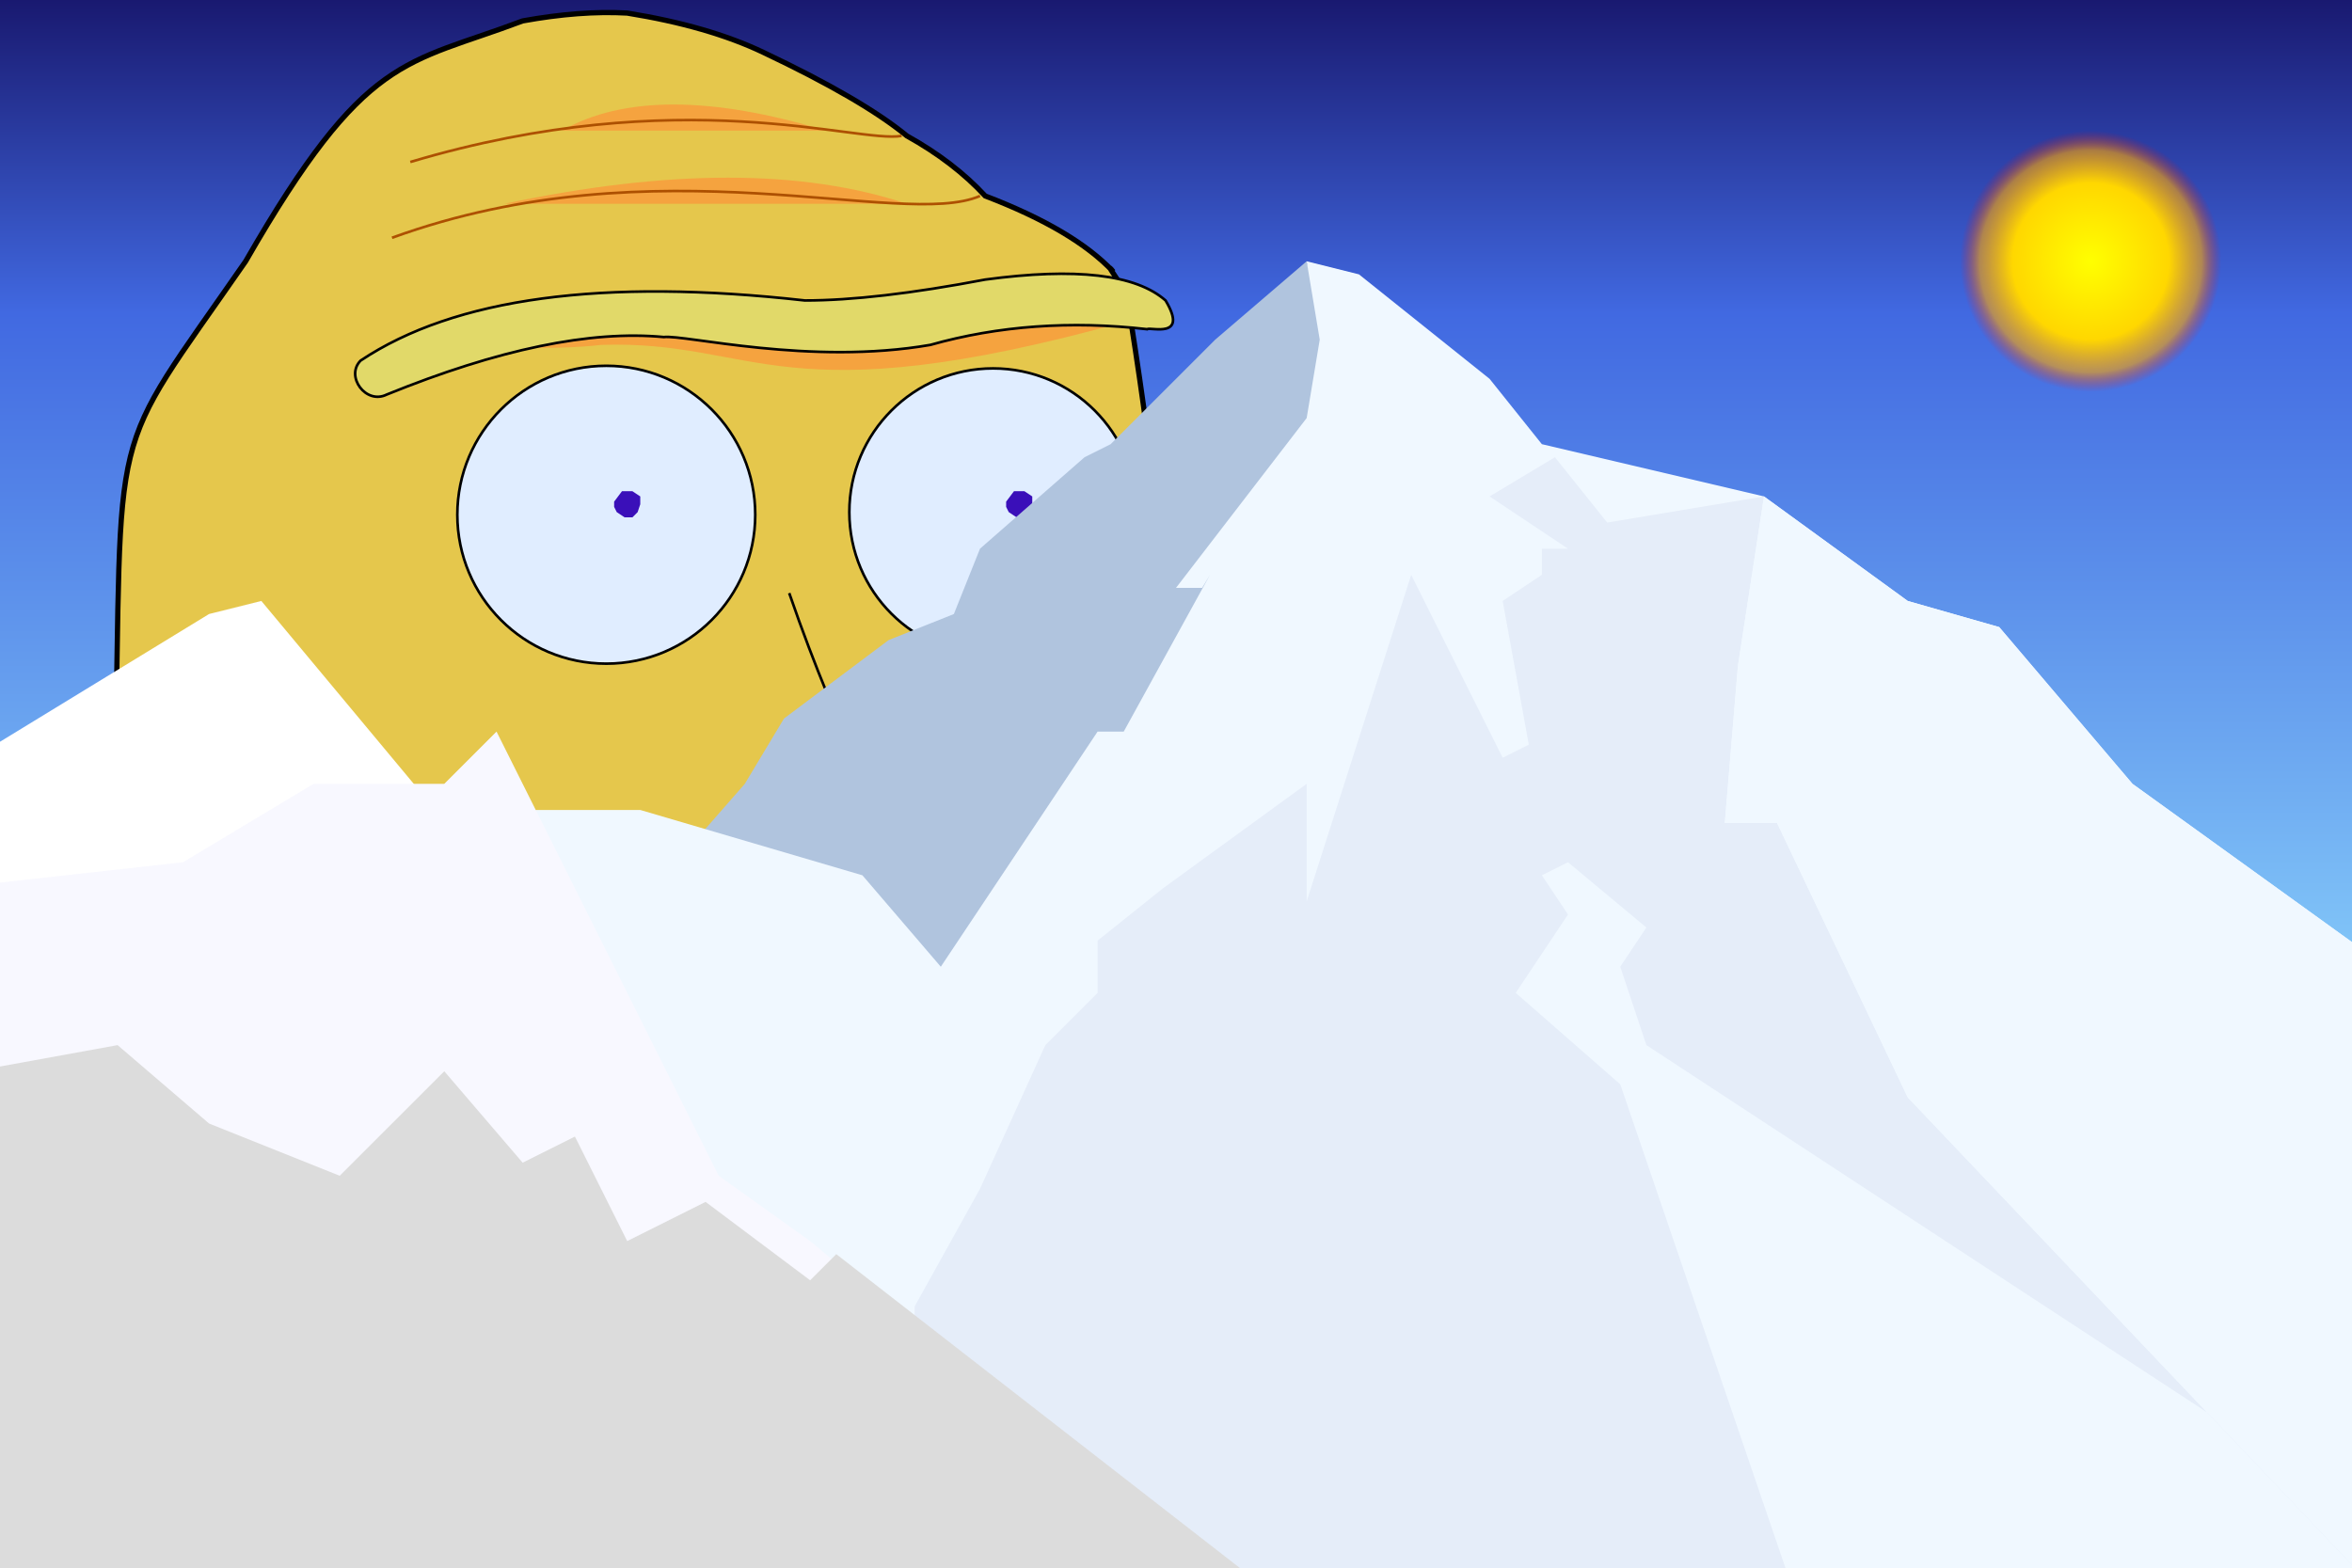
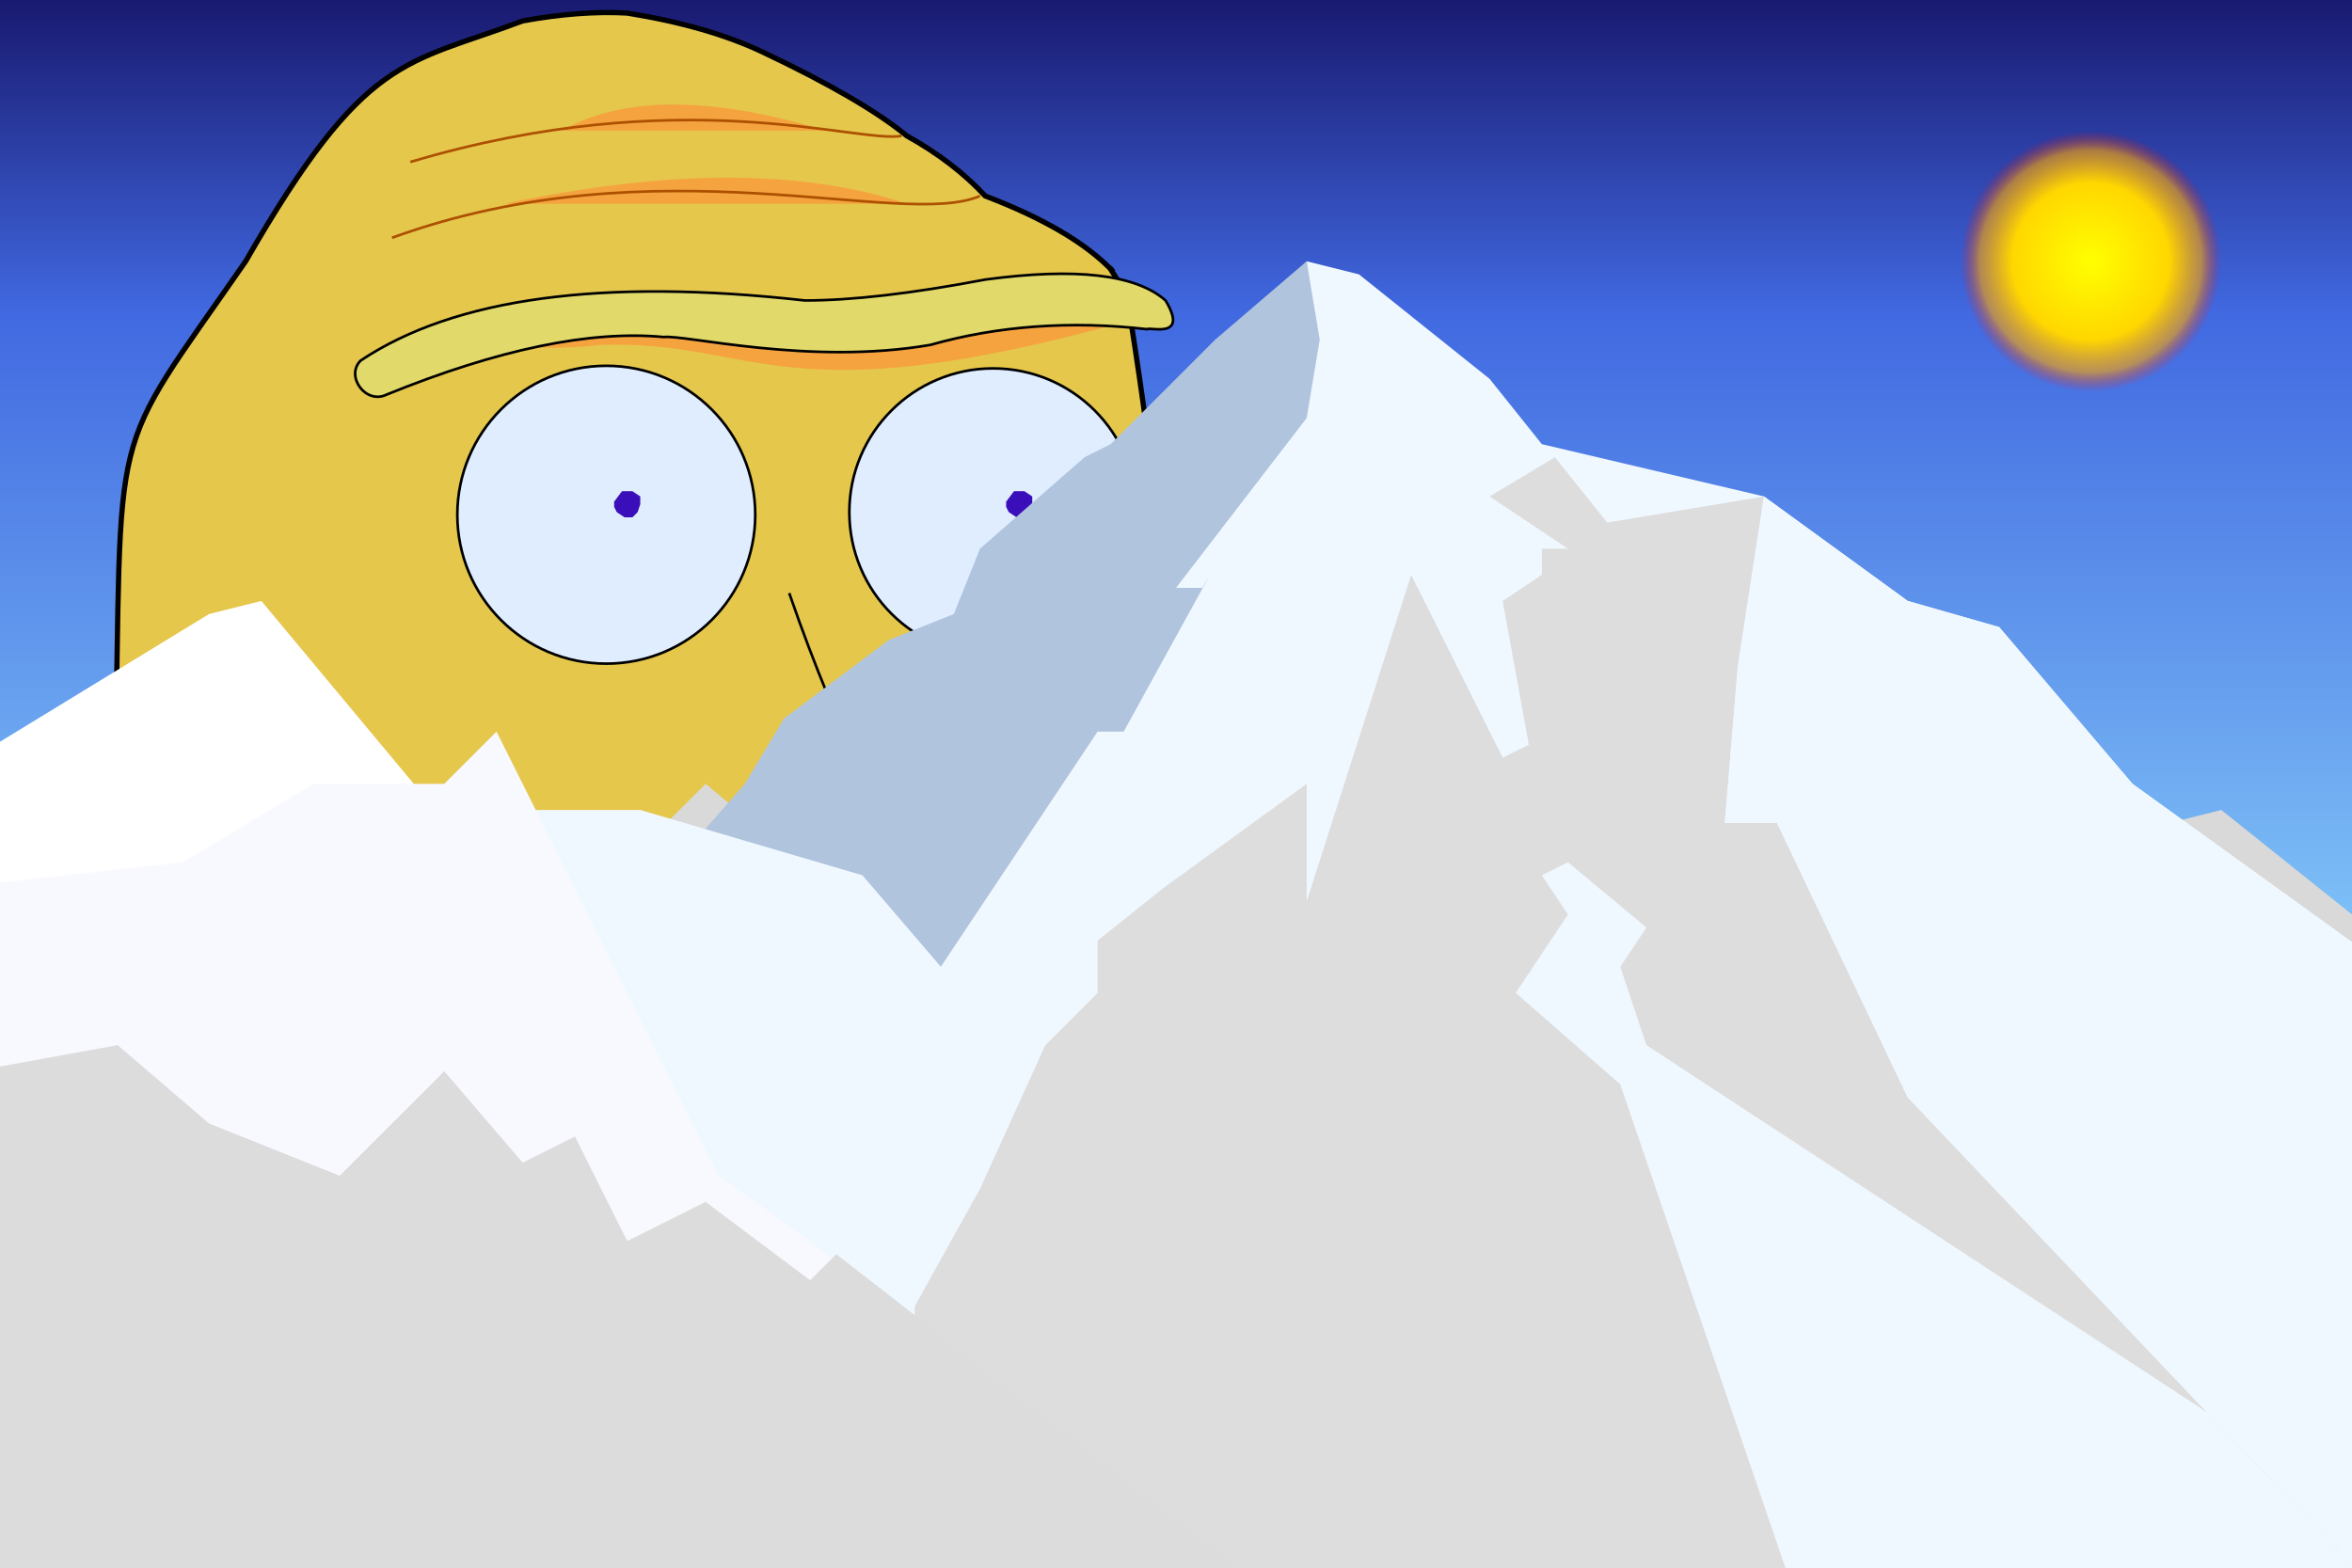
<svg xmlns="http://www.w3.org/2000/svg" xmlns:xlink="http://www.w3.org/1999/xlink" width="900" height="600" viewBox="0 0 900 600">
  <defs>
    <g id="speechBubble">
      <ellipse cx="0" cy="0" rx="100" ry="70" fill="white" stroke="black" stroke-width="2" />
      <path d="M-50 60 Q -60 75 -75 75 Q -65 75 -60 55.3" fill="white" stroke="black" stroke-width="2" />
    </g>
+     <g id="bgMountains">
+       <path d="M0 250 L 40 240 L 50 235 L 60 220 L 70 230 L 90 220 L 120 210 L 140 200 L 165 215 L180 217 L 190 208 L 230 224 L 250 220 L 270 200 L 300 225 L 350 210 L 380 240 L 430 250 L 480 240 L 540 220 L 550 200 L 600 215 L 625 225 L 650 210 L 700 200 L 725 205 L 760 240 L 800 200 L 830 215 L 850 210 L 875 230 L 900 250 L 900 600 L 0 600 Z" fill="#d9d9d9" />
+     </g>
    <g id="k2">
      <path d="M-10 290 L80 235 L100 230 L175 320 L-10 400" fill="white" />
      <path d="M250 340 L285 300 L300 275 L340 245 L365 235 L375 210 L415 175 L425 170 L465 130 L500 100 L600 500 Z" fill="lightsteelblue" />
      <path d="M205 310 L245 310 L330 335 L360 370 L420 280 L430 280 L463 220 L460 225 L450 225 L500 160 L505 130 L500 100 L520 105 L570 145 L590 170 L675 190 L730 230 L765 240 L816 300 L920 375 L1200 620 L-10 620 Z" fill="aliceblue" />
-       <path d="M675 190 L665 255 L660 315 L680 315 L730 420 L920 620 L920 590 L630 400 L620 370 L630 355 L600 330 L590 335 L600 350 L580 380 L620 415 L690 620 L 350 620 L350 500 L375 455 L400 400 L420 380 L420 360 L445 340 L500 300 L500 345 L540 220 L575 290 L585 285 L575 230 L590 220 L590 210 L600 210 L570 190 L595 175 L615 200 Z" fill="rgb(229, 237, 249)" />
+       <path d="M675 190 L665 255 L660 315 L680 315 L730 420 L920 620 L920 590 L630 400 L620 370 L630 355 L600 330 L590 335 L600 350 L580 380 L620 415 L690 620 L 350 620 L350 500 L375 455 L400 400 L420 380 L420 360 L445 340 L500 300 L500 345 L540 220 L575 290 L585 285 L575 230 L590 220 L590 210 L600 210 L570 190 L595 175 L615 200 Z" fill="#DDD" />
      <path d="M-20 340 L70 330 L120 300 L170 300 L190 280 L275 450 L310 475 L400 550 L-20 560 Z" fill="ghostwhite" />
      <path d="M-10 410 L45 400 L80 430 L130 450 L170 410 L200 445 L220 435 L240 475 L270 460 L310 490 L320 480 L500 620 L-10 620 Z" fill="gainsboro" />
    </g>
    <radialGradient id="leafGrad" cx="45%" cy="10%" r="70%" fx="50%" fy="60%">
      <stop offset="0%" style="stop-color:black;stop-opacity:1" />
      <stop offset="55%" style="stop-color:darkgreen;stop-opacity:1" />
      <stop offset="75%" style="stop-color:lightgreen;stop-opacity:1" />
      <stop offset="90%" style="stop-color:White;stop-opacity:1" />
    </radialGradient>
    <linearGradient id="trunkGrad" gradientUnits="userSpaceOnUse" x1="0" y1="0" x2="0" y2="70">
      <stop offset="0" style="stop-color:black" />
      <stop offset="0.8" style="stop-color:black" />
      <stop offset="0.95" style="stop-color:brown" />
      <stop offset="1" style="stop-color:sienna" />
    </linearGradient>
    <g id="leafRow">
      <path d="M 0 0                 Q 9 10 20 10                 Q 17 12 13 12                 Q 16 15 18 15                 Q 9 15 8 14                 Q 7 14 12 19                 Q 2 18 2 15                 Q 2 21 1 22                 Q -3 18 -4 15                 Q -5 18 -10 21                 Q -7 18 -8 14                 Q -11 19 -16 17                 Q -11 15 -12 14                 Q -16 14 -20 12                 Q -10 10 0 0" fill="url(#leafGrad)" />
    </g>
    <g id="tree">
      <path d="M 0 0 L5 70 Q 0 72 -5 70 Z" fill="url(#trunkGrad)" />
      <use xlink:href="#leafRow" transform="translate(0, 38) scale(1.15, 1.2)" />
      <use xlink:href="#leafRow" transform="translate(0, 30) scale(1, 1.1)" />
      <use xlink:href="#leafRow" transform="translate(0, 23) scale(0.9, 1)" />
      <use xlink:href="#leafRow" transform="translate(0, 15) scale(0.75, 0.95)" />
      <use xlink:href="#leafRow" transform="translate(0, 9) scale(0.6, 0.85)" />
      <use xlink:href="#leafRow" transform="translate(0, 3) scale(0.4, 0.75)" />
      <use xlink:href="#leafRow" transform="translate(0, 0) scale(0.3, 0.6)" />
    </g>
    <radialGradient id="gradSun" cx="50%" cy="50%" r="50%" fx="50%" fy="50%">
      <stop offset="0%" style="stop-color:yellow;stop-opacity:1" />
      <stop offset="60%" style="stop-color:gold;stop-opacity:1" />
      <stop offset="85%" style="stop-color:orange;stop-opacity:0.6" />
      <stop offset="100%" style="stop-color:red;stop-opacity:0" />
    </radialGradient>
    <g id="sun">
      <circle cx="0" cy="0" r="50" fill="url(#gradSun)" />
    </g>
    <g id="mpbhEye">
      <circle cx="0" cy="0" r="7" fill="white" stroke="black" />
      <circle cx="0" cy="0" r="1" fill="black" stroke="black" />
    </g>
    <g id="tooth">
      <path d="M-2 0 Q -2.5 1 0 2 Q 2.5 1 2 0" fill="white" stroke="black" />
    </g>
    <g id="mpbhHead">
      <rect x="-10" y="-30" width="20" height="60" rx="10" ry="10" fill="#feffb1" stroke="black" />
      <use xlink:href="#mpbhEye" transform="translate(-9, -5)" />
      <use xlink:href="#mpbhEye" transform="translate(9, -5)" />
      <path d="M -2 0 Q 0 22 2 0" stroke="black" fill="none" />
      <path d="M -7 -25 L 7 -25 L 9 -40 Q 0 -45 -9 -40 Z" fill="#505d66" stroke="black" />
      <path d="M -5 -25 L -6.5 -40 L -4.5 -41 Z" fill="#6c8485" stroke="none" />
      <path d="M -7 -25 L 7 -25 L 7.5 -27 L -7.5 -27 Z" fill="#71b4aa" stroke="black" />
      <path d="M -12 -25 L -11 -22 L 11 -22 L 12 -25 Z" fill="#505d66" stroke="black" />
      <path d="M 0 14 Q -6 13 -6.5 14 Q -6.5 17 0 17 Q 6.5 17 6.5 14 Q 6 13 0 14" fill="#5a0f19" stroke="black" />
      <use xlink:href="#tooth" transform="translate(5, 14) scale(0.7)" />
      <use xlink:href="#tooth" transform="translate(-5, 14) scale(0.7)" />
      <use xlink:href="#tooth" transform="translate(3.2, 14) scale(0.8)" />
      <use xlink:href="#tooth" transform="translate(-3.2, 14) scale(0.8)" />
      <use xlink:href="#tooth" transform="translate(1.5, 14) scale(0.8)" />
      <use xlink:href="#tooth" transform="translate(-1.5, 14) scale(0.8)" />
      <path d="M 0 14 Q -6 13 -6.5 14 Q -6.5 17 0 17 Q 6.5 17 6.5 14 Q 6 13 0 14" fill="none" stroke="black" />
    </g>
    <g id="mpbhLeg">
      <path d="M-2.5 13 L -2.5 40 L 2.5 40 L 2.5 13" fill="#feffb1" stroke="black" />
      <path d="M-5 0 L -5 15 Q 0 13 5 15 L 5 0" fill="#5c6c64" stroke="black" />
      <path d="M-3 37 L -3 41 L 3 41 L 3 37 Z" fill="white" stroke="black" />
      <path d="M 3.5 41 Q -15 40 -15 44 L 3.7 46 Q 4 40 3.5 41 " fill="#9a5a4f" stroke="black" />
      <path d="M -15 44 Q 0 49 3.7 46 Q 0 42 -15 44" fill="#704e4b" stroke="black" />
    </g>
    <g id="mpbhArm">
      <path d="M -3.5 9 L -3.5 50 Q -10 53 -8 53 Q -6 53 -4 53 L -6.5 59 Q -5 60 -2.5 55 Q -2 61 -1 61 Q 0.5 58 0 54 Q 1.5 61 3 60.5 Q 5 60 2.5 54 Q 5 58 6.5 56 Q 4 52 3.3 49   L 3.5 9 Z" fill="#feffb1" stroke="black" />
      <path d="M -5 0 L -5 10 Q 0 12 5 10 L 5 0" fill="#b9e3de" stroke="black" />
    </g>
    <g id="mpbhBody">
      <rect x="-10" y="15" width="20" height="10" rx="2" ry="2" fill="#5c6c64" stroke="none" />
      <rect x="-11" y="-15" width="22" height="35" rx="2" ry="2" fill="#b9e3de" stroke="none" />
    </g>
    <g id="mpbhWhole">
      <use xlink:href="#mpbhArm" transform="translate(-8.5, -1) rotate(35) scale(0.8)" />
      <use xlink:href="#mpbhArm" transform="translate(8.5, -1) rotate(-35) scale(-0.8, 0.8)" />
      <use xlink:href="#mpbhLeg" transform="translate(-6, 30) rotate(35) scale(0.8)" />
      <use xlink:href="#mpbhLeg" transform="translate(6, 30) rotate(-35) scale(-0.8, 0.8)" />
      <use xlink:href="#mpbhBody" transform="translate(0, 10)" />
      <use xlink:href="#mpbhHead" transform="translate(0, -25)" />
    </g>
    <g id="mpbhSnowball">
      <circle id="snowball" cx="0" cy="0" r="50" fill="white" stroke="black" />
      <use xlink:href="#mpbhHead" transform="translate(0, -60)" />
      <use xlink:href="#mpbhArm" transform="translate(-25, -20) rotate(110) scale(0.8)" />
      <use xlink:href="#mpbhArm" transform="translate(25, -20) rotate(-110) scale(-0.8, 0.8)" />
      <use xlink:href="#mpbhLeg" transform="translate(-20, 20) rotate(35) scale(0.8)" />
      <use xlink:href="#mpbhLeg" transform="translate(20, 20) rotate(-35) scale(-0.8, 0.8)" />
    </g>
    <g id="showMe">
      <path d="M 240,5 Q 271,10 292,20 Q 330,38 347,52 Q 365,62 377,75 Q 411,88 426,104 Q 422,99 431,112 Q 460,290 446,400 C 415,466 415,476 410,544 L 399,597 Q 329,645 212,615 C 162,578 123,462 76,405 Q 56,368 48,326 Q 42,310 44,297 C 47,156 40,178 94,100 C 140,20 155,25 200,8 Q 222,4 240,5 Z" stroke="black" fill="#e5c74c" stroke-width="2" />
      <circle cx="232" cy="197" r="57" fill="#E0EDFF" stroke="black" stroke-width="1" />
      <circle cx="380" cy="196" r="55" fill="#E0EDFF" stroke="black" stroke-width="1" />
      <g transform="translate(10,-3)">
        <path d="M 228,191 L 229,191 L 230,191 L 232,191 L 235,193 L 235,196 L 234,199 L 232,201 L 229,201 L 226,199 L 225,197 L 225,195 L 225,195 Z" fill="#3a0fb9" />
      </g>
      <g transform="translate(160,-3)">
        <path d="M 228,191 L 229,191 L 230,191 L 232,191 L 235,193 L 235,196 L 234,199 L 232,201 L 229,201 L 226,199 L 225,197 L 225,195 L 225,195 Z" fill="#3a0fb9" />
      </g>
      <path d="M 162,130 Q 204,135 230,132 C 290,130 298,160 431,123" fill="#f5a33f" stroke="none" />
      <path d="M 138,138 Q 192,102 308,115 Q 335,115 377,107 Q 429,100 446,115 C 455,130 440,125 439,126 Q 395,121 356,132 C 310,140 262,128 254,129 Q 212,125 148,151 C 140,155 132,144 138,138 Z" fill="#e1d969" stroke="black" />
      <linearGradient id="gradientWrinkles" x1="50%" y1="50%" x2="100%" y2="100%">
        <stop offset="0%" stop-color="#f5a33f" />
        <stop offset="80%" stop-color="#f5a33f" />
      </linearGradient>
      <path d="M 215,50 Q 250,30 316,50 Z" fill="url(#gradientWrinkles)" stroke="none" />
      <path d="M 193,78 Q 287,58 347,78 Z" fill="url(#gradientWrinkles)" stroke="none" />
      <path d="M 157,62 C 261,31 328,55 345,52" fill="transparent" stroke="#ad5000" />
      <path d="M 150,91 C 252,54 345,88 375,75" fill="transparent" stroke="#ad5000" />
      <path d="M205 400 C 330 370, 339 370, 408 393" stroke="black" fill="transparent" />
      <path d="M 206,377 Q 160,410 218,418" fill="transparent" stroke="#ad5000" />
      <path d="M 405,373 Q 445,405 395,410" fill="transparent" stroke="#ad5000" />
      <path d="M302 227 C343,346 369,324 266 331" stroke="black" fill="transparent" />
    </g>
    <g id="tooth">
      <path d="M 41,37 C 40,53 60,53 59,37 Z" fill="white" stroke="black" stroke-width="0.33" />
    </g>
    <g id="teeth-up">
      <use xlink:href="#tooth" transform="translate(-4.5,2)" />
      <use xlink:href="#tooth" transform="translate(-21.9, 6.8) rotate(-3) scale(0.95,0.95)" />
      <use xlink:href="#tooth" transform="translate(-39.5, 15.4) rotate(-9) scale(0.90,0.90)" />
      <use xlink:href="#tooth" transform="translate(20.7, -0.5) rotate(7) scale(0.95,0.95)" />
      <use xlink:href="#tooth" transform="translate(44.2, 0.7) rotate(13) scale(0.90,0.90)" />
    </g>
    <g id="teeth-bottom">
      <use xlink:href="#tooth" transform="translate(-0.6,0.8) rotate(8) scale(0.85,0.85)" />
      <use xlink:href="#tooth" transform="translate(5.8,13) rotate(-8.5) scale(0.85,0.85)" />
      <use xlink:href="#tooth" transform="translate(14, 19) rotate(-21) scale(0.90,0.90)" />
      <use xlink:href="#tooth" transform="translate(-8.5, -13) rotate(21) scale(0.90,0.90)" />
      <use xlink:href="#tooth" transform="translate(42.5, 7.5) rotate(-7.3) scale(0.75,0.75)" />
      <use xlink:href="#tooth" transform="translate(-27.3, -2) rotate(7.3) scale(0.75,0.75)" />
    </g>
    <g id="showMeMouth">
      <path d="M 68,122 C 130,140 145,55 76,40.5" style="fill:#e5c74c;stroke:#ad5000;stroke-width:1" transform="scale(1.2,1.2) translate(-12,-12.5)" />
      <path d="M 10,39 04,40 C -65,55 -50,140 12,122" style="fill:#e5c74c;stroke:#ad5000;stroke-width:1" transform="scale(1.2,1.2) translate(-4.5,-12.5)" />
      <path d="M 12,122 Q 40,108 68,122 C 130,140 145,55 76,42 Q 40,35 04,42 C -65,55 -50,140 12,122 Z" style="fill:#6e0000;stroke:black;stroke-width:0.33" />
      <path d="M -23,120 Q -10,80 40,80 C 50,80 40,70 30,70 Q -5,70 -35,110 Z" fill="#c62946" stroke="none" />
      <path d="M 12,122 Q 40,108 68,122 C 130,140 145,55 76,42 Q 40,35 04,42 C -65,55 -50,140 12,122 Z" style="fill:transparent;stroke:black;stroke-width:1" />
    </g>
    <linearGradient id="windowGrad" gradientUnits="userSpaceOnUse" x1="220" y1="60" x2="280" y2="40">
      <stop offset="0" style="stop-color:#66ccff;stop-opacity:0.1" />
      <stop offset="1" style="stop-color:#66ccff;stop-opacity:0.3" />
    </linearGradient>
    <linearGradient id="gradRed" gradientUnits="userSpaceOnUse" x1="0" y1="0" x2="0" y2="100">
      <stop offset="0" style="stop-color:#ff8989" />
      <stop offset="0.7" style="stop-color:red" />
      <stop offset="1" style="stop-color:black" />
    </linearGradient>
    <linearGradient id="gradYellow" gradientUnits="userSpaceOnUse" x1="10" y1="50" x2="10" y2="120">
      <stop offset="0.6" style="stop-color:yellow" />
      <stop offset="1" style="stop-color:black" />
    </linearGradient>
    <g id="rearRotor">
      <polygon points="-5 -20 5 20 -5 20 5 -20" color="black">
        <animateTransform begin="0" attributeName="transform" type="rotate" values="0; 360" dur="0.3s" repeatCount="indefinite" />
      </polygon>
    </g>
    <g id="topRotors">
      <polygon fill="black" points="100 12 110 10 200 15 195 15 ">
        <animate attributeName="points" dur="0.4s" values="100 12 110 10 200 15 195 15; 290 10 300 12 200 15 195 15; 100 12 110 10 200 15 195 15 " repeatCount="indefinite" />
      </polygon>
      <polygon fill="black" points="290 15 300 17 200 20 195 20">
        <animate begin="0.01" attributeName="points" dur="0.4s" values="290 10 300 12 200 15 195 15; 100 12 110 10 200 15 195 15; 290 10 300 12 200 15 195 15 " repeatCount="indefinite" />
      </polygon>
    </g>
+     <g id="JMV">
+       <path d="M 820,600 L 780,625 H 815 Z" fill="#998675" stroke="black" stroke-width="1.8" />
+       <path d="M 872,558 V 625 H 815 V 558 Z" fill="#998675" stroke="black" stroke-width="1.8" />
+       <path d="M 848,500 Q 869,504 893,502 Q 896,522 895,545 L 883,535 Q 895,550 872,587 Q 877,577 876,569 L 873,574 L 873,561 Q 882,562 882,543 L 870,534 Q 868,538 863,541 Q 861,524 859,511 Z" fill="#21130f" stroke-width="1" stroke="black" />
+       <path d="M 816,480 L 848,500 L 859,511 Q 861,524 863,541 Q 868,538 870,534 L 882,543 C 883,571 863,560 864,556 C 866,588 820,605 801,589 Q 800,583 801,578 C 804,558 786,554 795,516 Q 806,486 817,480 Z" fill="#998675" stroke-width="1" stroke="black" />
+       <path d="M 804,488 Q 840,495 892.5,495 Q 906,499 928,518 L 921,523 Q 905,507 893,500 L 900,505 Q 905,512 918,541 L 908,545 Q 899,516 894.5,506 L 893,495 V 502 Q 842,503 798,499" fill="#472313" stroke-width="2" stroke="black" />
+       <path d="M 786,508 Q 800,455 844,454 Q 885,455 893,495 Q 868,496 837,492 Q 839,498 840,508 Q 831,500 824,488 Q 824,493 824,501 Q 819,493 817,480 Q 820,473 827,468 Q 820,473 817,479 Q 803,493 795,515 Q 792,500 797,488 Q 791,496 786,508 Z" fill="#21130f" stroke-width="1" stroke="black" />
+       <path d="M 799,525 H 818 C 818,516 799,516 799,525 Z" fill="white" stroke-width="0.5" stroke="black" />
+       <path d="M 803,524.5 H 809 C 809,521 803,521 803,524.5 Z" fill="black" stroke-width="1" stroke="black" />
+       <path d="M 796.4,516.6 L 818.4,521 L 803,509 Z" fill="black" stroke-width="1" stroke="black" />
+       <path d="M 829,528 H 848 C 848,519 829,519 829,528 Z" fill="white" stroke-width="0.5" stroke="black" />
+       <path d="M 834,527.5 H 840 C 840,524 834,524 834,527.5 Z" fill="black" stroke-width="1" stroke="black" />
+       <path d="M 828,524 L 845,512 L 855,518 Z" fill="black" stroke-width="1" stroke="black" />
+       <path d="M 818,515 V 520 C 812,535 812,545 813,545 C 815,547 822,547 825,543" fill="#998675" stroke-width="0.9" stroke="black" />
+       <path d="M 828.5,517 L 828,524.5" fill="transparent" stroke-width="0.9" stroke="black" />
+       <path d="M 806,562.5 L 835,564.4 C 837,558 804,557 806,562.5 Z" fill="white" stroke-width="0.5" stroke="black" />
+       <path d="M 870.5,538.3 C 864.5,544.5 878,544 871,550" fill="transparent" stroke-width="1.3" stroke="black" />
+     </g>
    <g id="chopper">
+       <use xlink:href="#JMV" transform="translate(355, -12) scale(-0.12, 0.12)" />
      <use xlink:href="#rearRotor" transform="translate(63 38)" />
      <use xlink:href="#rearRotor" transform="translate(63 38)" />
      <rect fill="black" x="195" y="15" width="5" height="5" />
      <use xlink:href="#topRotors" />
      <path d="M 31 5 H 47 L 77 31 H 134 Q 182 15 230 22 Q 231 23 233 26 Q 252 29 257 37 L 266 38 L269 40 L225 40 L250 62 L300 62 L 304 65 V 72 Q 284 88 263 87 H 188 Q 172 83 136 43 H 77 L 73 55 H 59 Z" stroke-width="2" fill="url(#gradRed)" />
      <path d="M 197 84 h 2 V 102 H 182 V 104 H 274 L 283 101 L 278 101 L 275 102 L 262 102 L 256 84 h 2 L 264 102 H 197" fill="url(#gradYellow)" />
      <path d="M 185 40 h 7 v 10 h 10 v 7 h -10 v 10 h -7 v -10 h -10 v -7 h 10 v -10" fill="white" />
      <path d="M 269 40 L300 62 L250 62 L225 40 Z " fill="url(#windowGrad)" />
    </g>
+     <g id="houseWindow">
+       <rect x="0" y="2" width="40" height="25" fill="#331f00" />
+       <rect x="0" y="0" width="40" height="25" fill="#b3ffff" stroke="#8b4513" stroke-width="2" />
+     </g>
+     <g id="house">
+       <polygon points="25 100 100 50 175 100 175 200 25 200" fill="#8b5a2b" />
+       <polygon points="25 102 100 50 175 100 175 104 100 52 25 104" fill="#331f00" />
+       <polygon points="20 105 100 50 180 105 185 105 100 45 15 105" fill="#8b4513" />
+       <polygon points="15 105 100 45 185 105 190 105 100 40 10 105" fill="#e6e6e6" />
+       <circle cx="100" cy="87" r="18" fill="#331f00" />
+       <circle cx="100" cy="85" r="17" fill="#b3ffff" stroke="#8b4513" stroke-width="3" />
+       <rect x="83" y="83" height="4" width="35" fill="#8b4513" />
+       <rect x="98" y="68" height="35" width="4" fill="#8b4513" />
+       <use xlink:href="#houseWindow" transform="translate(35, 115)" />
+       <use xlink:href="#houseWindow" transform="translate(125, 115)" />
+       <rect x="83" y="158" width="34" height="42" fill="#8b4513" />
+       <rect x="85" y="160" width="30" height="40" fill="#804000" />
+     </g>
  </defs>
  <linearGradient id="GradSky" gradientUnits="userSpaceOnUse" x1="450" y1="0" x2="450" y2="600">
    <stop offset="0" style="stop-color:midnightblue" />
    <stop offset="0.2" style="stop-color:royalblue" />
    <stop offset="0.65" style="stop-color:lightskyblue" />
  </linearGradient>
-   <rect x="-10" y="-10" height="620" width="3000" fill="url(#GradSky)" />
+   <rect x="-10" y="-10" height="620" width="10000" fill="url(#GradSky)" />
  <use id="sunObj" xlink:href="#sun" transform="translate(800 100)" />
  <use id="showMeObj" xlink:href="#showMe" />
  <use id="showMeMouthObj" xlink:href="#showMeMouth" transform="translate(195 110) scale(0.7)" visibility="hidden" />
+   <use xlink:href="#bgMountains" transform="translate(0, 100)" />
+   <use xlink:href="#bgMountains" transform="translate(900, 100)" />
+   <use xlink:href="#bgMountains" transform="translate(1800, 50)" />
+   <use xlink:href="#bgMountains" transform="translate(3600, 50)" />
+   <use xlink:href="#bgMountains" transform="translate(4500, 50)" />
+   <use xlink:href="#bgMountains" transform="translate(5400, 50)" />
+   <use xlink:href="#bgMountains" transform="translate(6300, 50)" />
+   <use xlink:href="#bgMountains" transform="translate(7200, 50)" />
+   <use xlink:href="#bgMountains" transform="translate(8100, 50)" />
+   <use xlink:href="#bgMountains" transform="translate(9000, 50)" />
+   <use xlink:href="#bgMountains" transform="translate(9900, 50)" />
  <use xlink:href="#k2" />
  <linearGradient id="gradAvalanche" gradientUnits="userSpaceOnUse" x1="850" y1="110" x2="1100" y2="720">
    <stop offset="0" style="stop-color:lavender" />
    <stop id="snow1" offset="0" style="stop-color:gainsboro" />
    <stop id="snow2" offset="0" style="stop-color:aliceblue" />
  </linearGradient>
  <path d="M675 190 L665 255 L660 315 L680 315 L730 420 L920 620 L920 620 L1200 620 L920 375 L816 300 L765 240 L730 230" fill="url(#gradAvalanche)" />
  <linearGradient id="gradFade" gradientUnits="userSpaceOnUse" x1="1350" y1="300" x2="1600" y2="300">
    <stop offset="0" style="stop-color:lavender;stop-opacity:0" />
    <stop offset="0.9" style="stop-color:honeydew;stop-opacity:1" />
  </linearGradient>
  <rect x="1350" y="0" width="250" height="600" fill="url(#gradFade)" />
  <use xlink:href="#closeUpBackground" transform="translate(1600, 0)" />
  <path d="M 1600 0 Q 1850 400 2500 350 L 2500 600 L 1600 600 Z" fill="honeydew" />
  <linearGradient id="avalancheCloseUp" gradientUnits="userSpaceOnUse" x1="1600" y1="0" x2="2450" y2="350">
    <stop offset="0" style="stop-color:white" />
    <stop id="snowEdge" offset="0" style="stop-color:white" />
    <stop id="snowFade" offset="0.1" style="stop-color:white;stop-opacity:0" />
  </linearGradient>
  <path d="M 1600 0 L 1615 0 Q 1900 395 2400 300 L 2520 600 L 1600 600 Z" fill="url(#avalancheCloseUp)" />
  <path id="snowRoll" d="M 0 0 Q 30 0 30 30 L -50 600 L -60 600 Z" fill="white" visibility="hidden">
    <animateMotion path="M 1614 0 Q 1900 395 2400 300" begin="switchView.end" dur="1.93s" rotate="auto" />
  </path>
+   <rect x="2500" y="350" width="7500" height="250" fill="white" />
  <use xlink:href="#tree" transform="translate(2450, 70) scale(3)" />
  <use xlink:href="#tree" transform="translate(2370, 80) scale(3.5)" />
  <use xlink:href="#tree" transform="translate(2400, 100) scale(4.0)" />
  <use xlink:href="#tree" transform="translate(2330, 90) scale(3.5)" />
  <use xlink:href="#tree" transform="translate(2500, 90) scale(3.8)" />
-   <use xlink:href="#tree" transform="translate(2290, 105) scale(4.3)" />
  <use xlink:href="#tree" transform="translate(2450, 110) scale(5)" />
-   <use id="treeShake" xlink:href="#tree" transform="translate(2370, 120) scale(5.5)" additive="sum" />
+   <use xlink:href="#tree" transform="translate(2630, 115) scale(3.5)" />
+   <use xlink:href="#tree" transform="translate(2700, 120) scale(3.8)" />
+   <use xlink:href="#tree" transform="translate(2690, 110) scale(4.3)" />
+   <use xlink:href="#tree" transform="translate(2750, 117) scale(5)" />
+   <use xlink:href="#tree" transform="translate(3600, 115) scale(3.5)" />
+   <use xlink:href="#tree" transform="translate(2300, 110) scale(3.8)" />
+   <use xlink:href="#tree" transform="translate(3350, 110) scale(3.8)" />
+   <use xlink:href="#tree" transform="translate(3750, 110) scale(4.3)" />
+   <use xlink:href="#tree" transform="translate(3030, 115) scale(3.5)" />
+   <use xlink:href="#tree" transform="translate(2900, 110) scale(3.8)" />
+   <use xlink:href="#tree" transform="translate(3190, 110) scale(4.3)" />
+   <use xlink:href="#tree" transform="translate(2950, 115) scale(5)" />
+   <use xlink:href="#tree" transform="translate(3350, 100) scale(5)" />
+   <use xlink:href="#house" transform="translate(3400, 100) scale(1.5)" />
+   <use xlink:href="#tree" transform="translate(4150, 100) scale(5)" />
+   <use xlink:href="#tree" transform="translate(4700, 110) scale(5.5)" />
+   <use xlink:href="#house" transform="translate(4200, 110) scale(1.7)" />
+   <use xlink:href="#tree" transform="translate(4800, 90) scale(5)" />
+   <use xlink:href="#tree" transform="translate(4840, 120) scale(6)" />
+   <use xlink:href="#tree" transform="translate(5158, 100) scale(5)" />
+   <use xlink:href="#tree" transform="translate(5100, 110) scale(5.5)" />
+   <use xlink:href="#tree" transform="translate(5000, 115) scale(5.7)" />
+   <use xlink:href="#tree" transform="translate(5300, 120) scale(6)" />
+   <use xlink:href="#tree" transform="translate(5700, 90) scale(4)" />
+   <use xlink:href="#tree" transform="translate(6100, 90) scale(4.5)" />
+   <use xlink:href="#house" transform="translate(5400, 100) scale(1.7)" />
+   <use xlink:href="#house" transform="translate(5700, 90) scale(1.6)" />
+   <use xlink:href="#house" transform="translate(6000, 105) scale(1.7)" />
+   <use xlink:href="#tree" transform="translate(6550, 90) scale(4.5)" />
+   <use xlink:href="#tree" transform="translate(6950, 90) scale(4.5)" />
+   <use xlink:href="#tree" transform="translate(6450, 100) scale(5)" />
+   <use xlink:href="#tree" transform="translate(6700, 110) scale(5.5)" />
+   <use xlink:href="#tree" transform="translate(7000, 110) scale(5.5)" />
+   <use xlink:href="#tree" transform="translate(7200, 100) scale(5)" />
+   <use xlink:href="#tree" transform="translate(7300, 90) scale(4.9)" />
+   <use xlink:href="#tree" transform="translate(7550, 100) scale(4.9)" />
+   <use xlink:href="#tree" transform="translate(7800, 100) scale(5)" />
+   <use xlink:href="#tree" transform="translate(8500, 90) scale(4.9)" />
+   <use xlink:href="#tree" transform="translate(8800, 105) scale(5)" />
+   <use xlink:href="#tree" transform="translate(8100, 115) scale(4.9)" />
+   <use xlink:href="#tree" transform="translate(8300, 80) scale(5)" />
+   <use xlink:href="#house" transform="translate(9400, 105) scale(1.7)" />
+   <use xlink:href="#tree" transform="translate(9300, 90) scale(4.5)" />
+   <use xlink:href="#tree" transform="translate(9700, 110) scale(5)" />
+   <use xlink:href="#tree" transform="translate(9900, 100) scale(5)" />
+   <use id="helicopter" xlink:href="#chopper" transform="scale(-1.5, 1.5)" visibility="hidden" />
+   <use xlink:href="#house" transform="translate(8900, 170) scale(2.5)" />
+   <use xlink:href="#tree" transform="translate(8700, 200) scale(8)" />
+   <use xlink:href="#tree" transform="translate(8500, 180) scale(7.5)" />
+   <use xlink:href="#tree" transform="translate(8200, 240) scale(9)" />
+   <use xlink:href="#tree" transform="translate(7900, 230) scale(8)" />
+   <use xlink:href="#tree" transform="translate(7700, 230) scale(8)" />
+   <use xlink:href="#house" transform="translate(6200, 170) scale(2.5)" />
+   <use xlink:href="#house" transform="translate(6700, 180) scale(2.8)" />
+   <use xlink:href="#tree" transform="translate(6600, 230) scale(8)" />
+   <use xlink:href="#tree" transform="translate(6100, 230) scale(8)" />
+   <use xlink:href="#tree" transform="translate(5700, 220) scale(8)" />
+   <use xlink:href="#tree" transform="translate(5250, 220) scale(7.5)" />
+   <use xlink:href="#house" transform="translate(4500, 170) scale(2.5)" />
+   <use xlink:href="#tree" transform="translate(4250, 200) scale(7)" />
+   <use xlink:href="#tree" transform="translate(2670, 125) scale(5.5)" />
+   <use xlink:href="#tree" transform="translate(2760, 145) scale(6)" />
+   <use xlink:href="#tree" transform="translate(3270, 125) scale(5.5)" />
+   <use xlink:href="#tree" transform="translate(3360, 150) scale(6)" />
+   <use xlink:href="#tree" transform="translate(3650, 120) scale(5)" />
+   <use xlink:href="#tree" transform="translate(3555, 125) scale(5.5)" />
+   <use xlink:href="#tree" transform="translate(3800, 150) scale(6)" />
+   <use xlink:href="#tree" transform="translate(2370, 120) scale(5.5)" />
  <use xlink:href="#tree" transform="translate(2460, 135) scale(6)" />
+   <rect id="rope" x="2320" y="183" width="3" height="0" fill="#ffb84d" />
  <use id="m1" xlink:href="#mpbhSnowball" transform="translate(-100 0) scale(0.7)" />
  <use id="speechBubbleObj" xlink:href="#speechBubble" transform="translate(400 70)" visibility="hidden" />
  <text id="textShowMe1" x="400" y="60" text-anchor="middle" visibility="hidden" font-size="25" font-weight="bolder" font-family="calibri">
    <tspan>SHOW ME</tspan>
    <tspan x="400" y="85">WHAT YOU GOT</tspan>
  </text>
  <text id="textMpbh1" x="2200" y="340" text-anchor="middle" visibility="hidden" font-size="20" font-weight="bolder" font-family="calibri">
    <tspan>Oooh weee</tspan>
    <tspan x="2200" y="360">It feels like all my</tspan>
    <tspan x="2200" y="380">bones are broken into</tspan>
    <tspan x="2200" y="400">a million pieces</tspan>
  </text>
  <animateTransform id="showMeMove" xlink:href="#showMeObj" attributeName="transform" type="scale" from="0.3" to="0.5" dur="5s" fill="freeze" additive="sum" />
  <animateTransform id="showMeMove" xlink:href="#showMeObj" attributeName="transform" type="translate" from="-180 300" to="140 -90" dur="5s" fill="freeze" additive="sum" />
  <animate begin="showMeMove.end + 1" attributeType="XML" xlink:href="#showMeMouthObj" attributeName="visibility" from="hidden" to="visible" fill="freeze" dur="0.01s" />
  <animate begin="showMeMove.end + 1" attributeType="XML" xlink:href="#speechBubbleObj" attributeName="visibility" from="hidden" to="visible" fill="freeze" dur="0.01s" />
  <animate begin="showMeMove.end + 1" attributeType="XML" xlink:href="#textShowMe1" attributeName="visibility" from="hidden" to="visible" fill="freeze" dur="0.01s" />
  <animate begin="showMeMove.end + 1" attributeType="XML" xlink:href="#textShowMe2" attributeName="visibility" from="hidden" to="visible" fill="freeze" dur="0.01s" />
  <animate id="shake" attributeName="viewBox" dur="3s" begin="showMeMove.end + 1" values="0 0 900 600; -10 0 900 600; 0 -10 900 600;  0 0 900 600; 0 10 900 600;  10 10 900 600;  10 0 900 600;  0 0 900 600; -10 0 900 600; 0 -10 900 600;  0 0 900 600;  0 10 900 600;  10 10 900 600;  10 0 900 600;  0 0 900 600; -10 0 900 600; 0 -10 900 600;  0 0 900 600;  0 10 900 600;  10 10 900 600;  10 0 900 600;  0 0 900 600; -10 0 900 600; 0 -10 900 600;  0 0 900 600;  0 10 900 600;  10 10 900 600;  10 0 900 600;  0 0 900 600; 0 10 900 600;  10 10 900 600;  10 0 900 600;  0 0 900 600; -10 0 900 600; 0 -10 900 600;  0 0 900 600;  0 10 900 600;  10 10 900 600;  10 0 900 600;  0 0 900 600; -10 0 900 600; 0 -10 900 600;  0 0 900 600;  0 10 900 600;  10 10 900 600;  10 0 900 600;  0 0 900 600; -10 0 900 600; 0 -10 900 600;  0 0 900 600;  0 10 900 600;  10 10 900 600;  10 0 900 600;  0 0 900 600;" fill="freeze" />
  <animate begin="shake.end" attributeType="XML" xlink:href="#showMeMouthObj" attributeName="visibility" from="visible" to="hidden" fill="freeze" dur="0.01s" />
  <animate begin="shake.end" attributeType="XML" xlink:href="#speechBubbleObj" attributeName="visibility" from="visible" to="hidden" fill="freeze" dur="0.01s" />
  <animate begin="shake.end" attributeType="XML" xlink:href="#textShowMe1" attributeName="visibility" from="visible" to="hidden" fill="freeze" dur="0.01s" />
  <animate begin="shake.end" attributeType="XML" xlink:href="#textShowMe2" attributeName="visibility" from="visible" to="hidden" fill="freeze" dur="0.01s" />
  <animate id="panToAvalanche" attributeName="viewBox" dur="1.5s" begin="shake.end + 1s" values="0 0 900 600; 400 0 900 600;" fill="freeze" />
  <animateTransform id="panToAvalancheSun" xlink:href="#sunObj" attributeName="transform" attributeType="XML" type="translate" dur="1.5s" begin="shake.end + 1s" from="0 0" to="100 0" fill="freeze" additive="sum" />
  <animate id="avalanche" begin="panToAvalanche.end" attributeType="XML" xlink:href="#snow1" attributeName="offset" from="0" to="1" fill="freeze" dur="7s" />
  <animate attributeType="XML" begin="panToAvalanche.end" xlink:href="#snow2" attributeName="offset" from="0.1" to="1.1" fill="freeze" dur="7s" />
  <animate id="milkShake" attributeName="viewBox" dur="5s" begin="panToAvalanche.end" values="400 0 900 600; 395 0 900 600; 400 -5 900 600; 400 0 900 600; 400 5 900 600;  405 5 900 600;  405 0 900 600; 400 0 900 600; 395 0 900 600; 400 -5 900 600; 400 0 900 600; 400 5 900 600;  405 5 900 600;  405 0 900 600; 400 0 900 600; 395 0 900 600; 400 -5 900 600; 400 0 900 600; 400 5 900 600;  405 5 900 600;  405 0 900 600; 400 0 900 600; 395 0 900 600; 400 -5 900 600; 400 0 900 600; 400 5 900 600;  405 5 900 600;  405 0 900 600; 400 0 900 600; 400 5 900 600; 405 5 900 600;  405 0 900 600; 400 0 900 600; 395 0 900 600; 400 -5 900 600; 400 0 900 600; 400 5 900 600;  405 5 900 600;  405 0 900 600; 400 0 900 600; 395 0 900 600; 400 -5 900 600; 400 0 900 600; 400 5 900 600;  405 5 900 600;  405 0 900 600;  400 0 900 600; 395 0 900 600; 400 -5 900 600;  400 0 900 600;  400 5 900 600;  405 5 900 600;  405 0 900 600;  400 0 900 600;" fill="freeze" />
  <animate id="switchView" attributeName="viewBox" dur="0.3s" begin="avalanche.end + 0.5" values="400 0 900 600; 1600 0 900 600;" fill="freeze" />
  <animate begin="switchView.end" attributeType="XML" xlink:href="#snowRoll" attributeName="visibility" from="hidden" to="visible" fill="freeze" dur="0.01s" />
  <animate begin="switchView.end" attributeType="XML" xlink:href="#snowEdge" attributeName="offset" from="0" to="0.99" fill="freeze" dur="2s" />
  <animate begin="switchView.end" attributeType="XML" xlink:href="#snowFade" attributeName="offset" from="0.01" to="1" fill="freeze" dur="2s" />
  <animate id="avaClose" begin="switchView.end" attributeType="XML" xlink:href="#avalancheCloseUp" attributeName="y2" from="350" to="0" fill="freeze" dur="2s" />
  <animateTransform begin="avaClose.end" xlink:href="#m1" attributeName="transform" attributeType="XML" type="rotate" values="0; 360" dur="1s" end="mpbhTumble.end" repeatCount="indefinite" additive="sum" />
  <animateMotion id="mpbhTumble" begin="avaClose.end" xlink:href="#m1" path="M 1600 0 Q 1800 395 2420 500" dur="5s" fill="freeze" />
  <animate begin="mpbhTumble.end" attributeType="XML" xlink:href="#speechBubbleObj" attributeName="visibility" from="hidden" to="visible" fill="freeze" dur="0.01s" />
  <animate begin="mpbhTumble.end" attributeType="XML" xlink:href="#textMpbh1" attributeName="visibility" from="hidden" to="visible" fill="freeze" dur="0.01s" />
  <animateTransform begin="mpbhTumble.end" attributeType="XML" xlink:href="#speechBubbleObj" attributeName="transform" type="translate" from="0 0" to="2200 370" fill="freeze" dur="0.01s" />
  <animateTransform begin="mpbhTumble.end" attributeType="XML" xlink:href="#speechBubbleObj" attributeName="transform" type="scale" from="1 1" to="-1 1" fill="freeze" dur="0.01s" additive="sum" />
+   <animate begin="mpbhTumble.end + 5" attributeType="XML" xlink:href="#textMpbh1" attributeName="visibility" from="visible" to="hidden" fill="freeze" dur="0.01s" />
+   <animate begin="mpbhTumble.end + 5" attributeType="XML" xlink:href="#speechBubbleObj" attributeName="visibility" from="visible" to="hidden" fill="freeze" dur="0.01s" />
+   <animate begin="mpbhTumble.end + 5" attributeType="XML" xlink:href="#helicopter" attributeName="visibility" from="hidden" to="visible" fill="freeze" dur="0.01s" />
+   <animate id="toJMV" attributeName="viewBox" dur="0.002s" begin="mpbhTumble.end + 5" values="1600 0 900 600; 9100 0 900 600" fill="freeze" />
+   <animate id="flight" attributeName="viewBox" dur="10s" begin="toJMV.end" values="9100 0 900 600; 1800 0 900 600" fill="freeze" />
+   <animateTransform begin="mpbhTumble.end + 5" attributeType="XML" xlink:href="#helicopter" attributeName="transform" type="translate" from="-6600 20" to="-1750 20" fill="freeze" dur="10s" additive="sum" />
+   <animate id="ropeDown" begin="flight.end + 1" dur="1s" xlink:href="#rope" attributeName="height" from="0" to="250" fill="freeze" />
+   <animateTransform id="rescue" begin="ropeDown.end + 1" dur="4s" xlink:href="#rope" attributeName="transform" type="translate" from="0 0" to="-200 -600" fill="freeze" />
+   <animateTransform id="rescue" begin="ropeDown.end + 1" dur="4s" xlink:href="#m1" attributeName="transform" type="translate" from="0 0" to="-275 -860" fill="freeze" additive="sum" />
+   <animateTransform id="rescue" begin="ropeDown.end + 1" dur="5.85s" xlink:href="#helicopter" attributeName="transform" type="translate" from="0 0" to="200 -600" fill="freeze" additive="sum" />
</svg>
